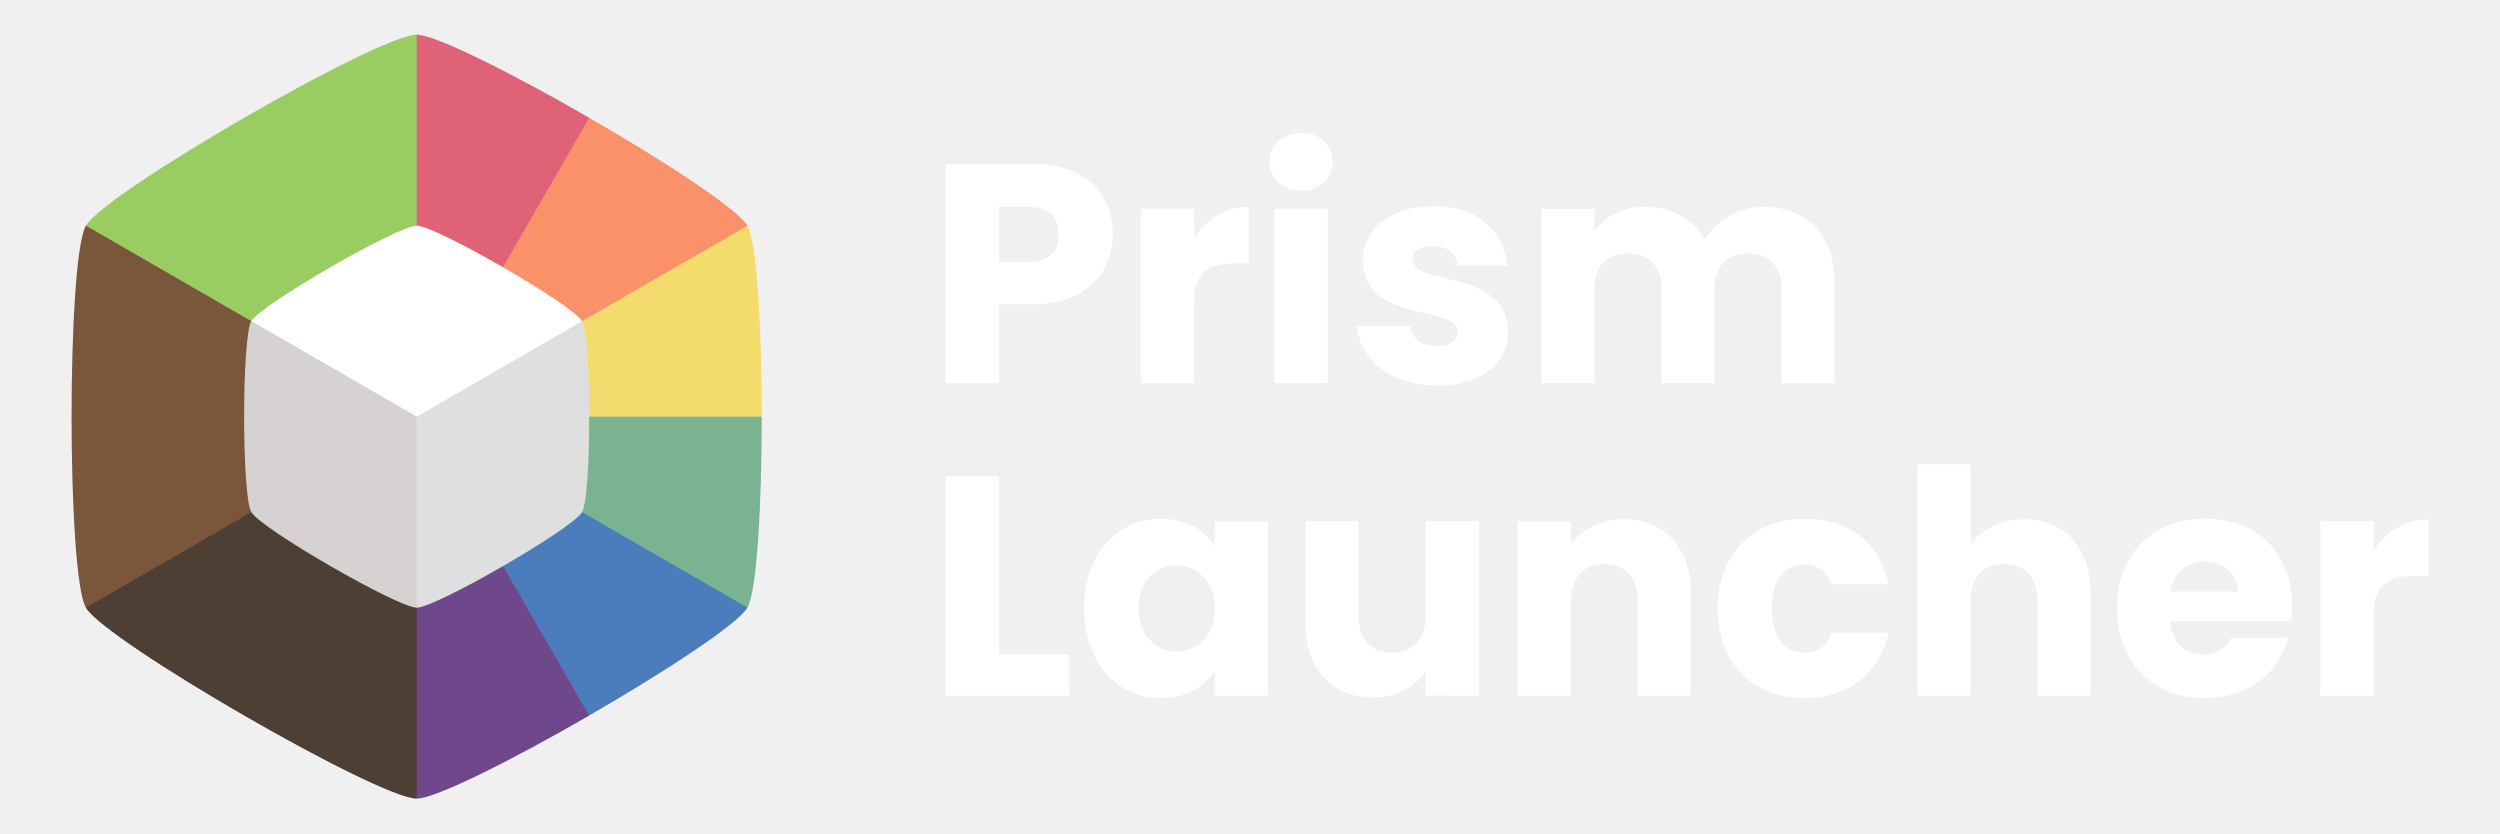
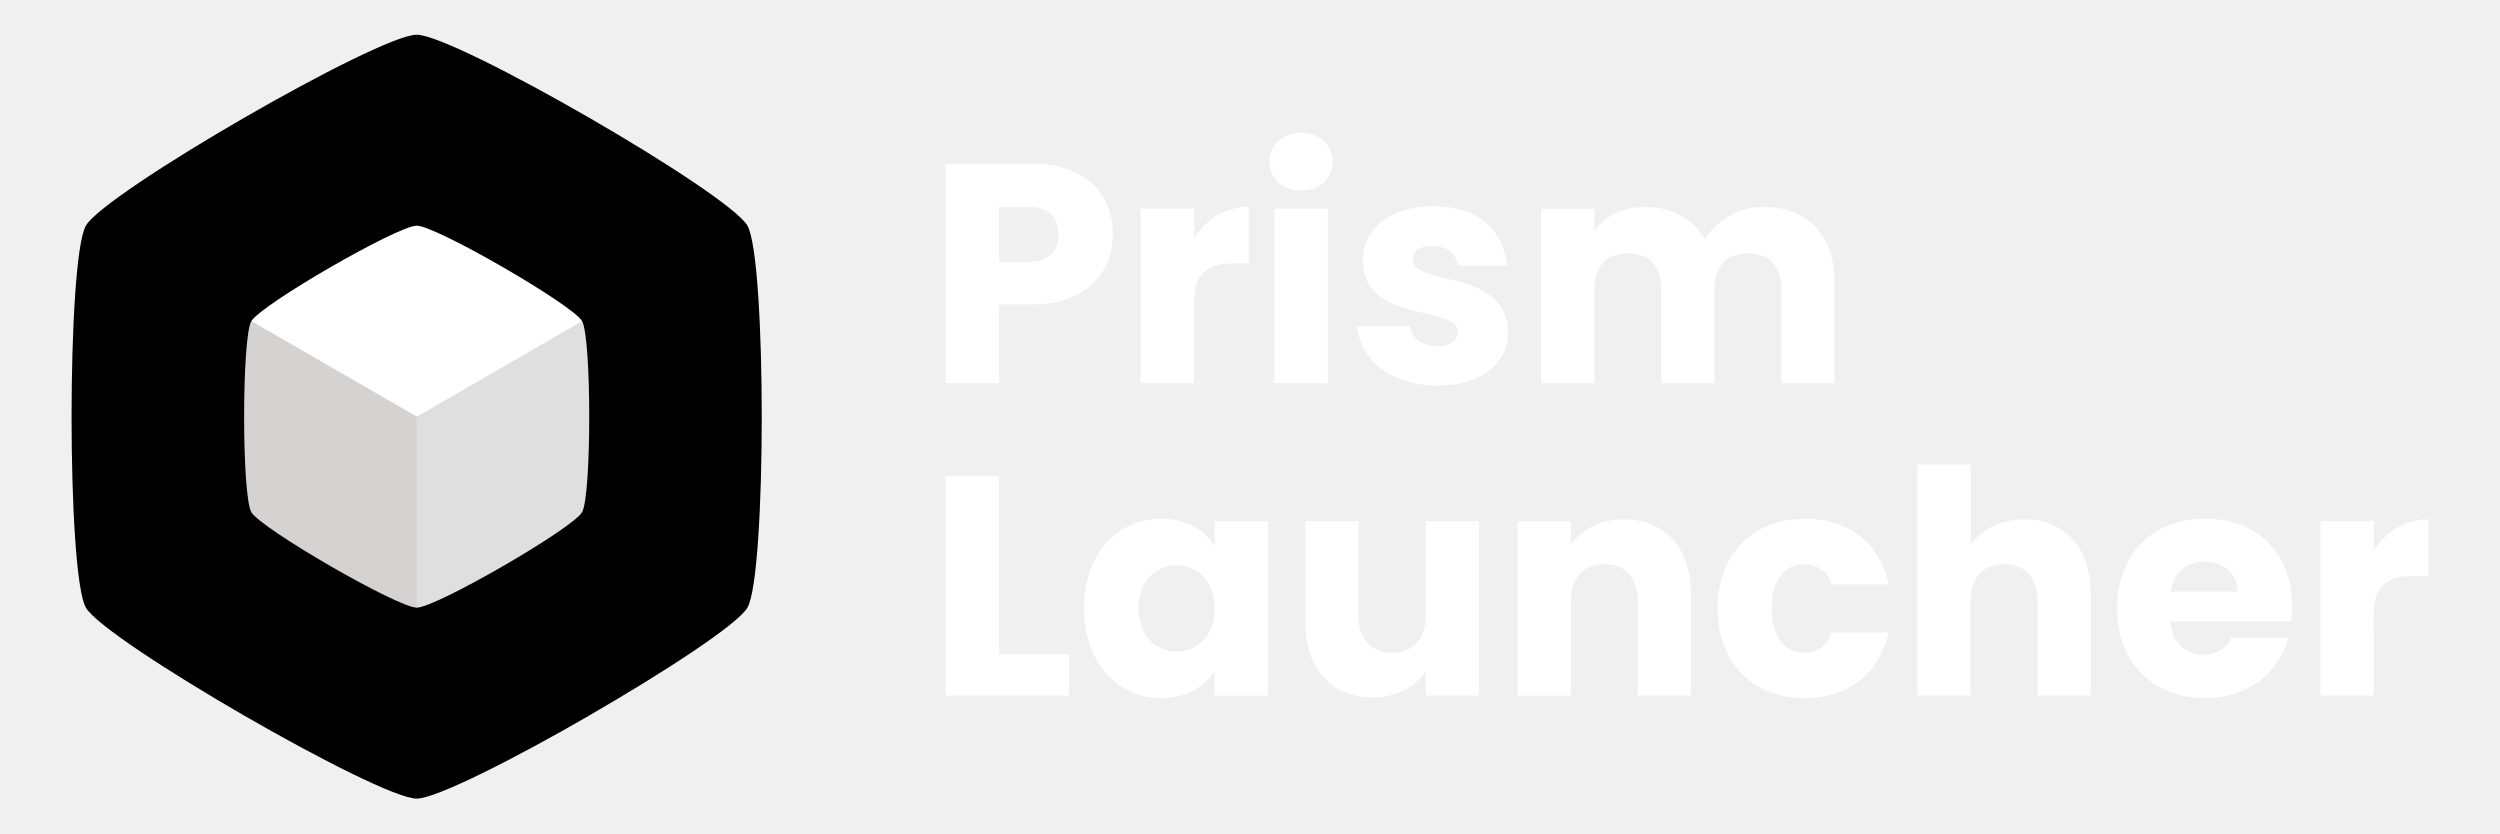
<svg xmlns="http://www.w3.org/2000/svg" width="144" height="48" version="1.1" viewBox="0 0 38.1 12.7" id="svg66">
  <defs id="defs70" />
  <g stroke-width=".265" id="g24">
-     <path d="m6.35 6.35" fill="#99cd61" id="path4" />
-     <path d="m6.35 0.529-2.521 4.366 2.521 1.455 2.52-1.455 0.11-3.1c-1.151-0.665-2.339-1.266-2.63-1.266z" fill="#df6277" id="path6" />
-     <path d="m8.98 1.795-2.63 4.555 2.52 1.455 2.521-4.366c-0.146-0.252-1.26-0.98-2.411-1.644z" fill="#fb9168" id="path8" />
-     <path d="m11.391 3.44-5.041 2.91 2.52 1.455 2.739-1.455c0-1.329-0.073-2.658-0.218-2.91z" fill="#f3db6c" id="path10" />
-     <path d="m6.35 6.35v2.91h5.041c0.146-0.252 0.218-1.581 0.218-2.91z" fill="#7ab392" id="path12" />
-     <path d="m6.35 6.35v2.91l2.63 1.644c1.151-0.665 2.266-1.392 2.411-1.644z" fill="#4b7cbc" id="path14" />
-     <path d="m6.35 6.35-2.521 1.455 2.521 4.366c0.291 0 1.479-0.601 2.63-1.266z" fill="#6f488c" id="path16" />
-     <path d="m3.829 4.895-2.52 4.366c0.291 0.504 4.459 2.91 5.041 2.91v-5.821z" fill="#4d3f33" id="path18" />
-     <path d="m1.309 3.44c-0.291 0.504-0.291 5.317 0 5.821l5.041-2.91v-2.91z" fill="#7a573b" id="path20" />
-     <path d="m6.35 0.529c-0.582-2e-8 -4.75 2.406-5.041 2.91l5.041 2.91z" fill="#99cd61" id="path22" />
+     <path d="m6.35 6.35" fill="#000000" id="path4" />
+     <path d="m6.35 0.529-2.521 4.366 2.521 1.455 2.52-1.455 0.11-3.1c-1.151-0.665-2.339-1.266-2.63-1.266z" fill="#000000" id="path6" />
+     <path d="m8.98 1.795-2.63 4.555 2.52 1.455 2.521-4.366c-0.146-0.252-1.26-0.98-2.411-1.644z" fill="#000000" id="path8" />
+     <path d="m11.391 3.44-5.041 2.91 2.52 1.455 2.739-1.455c0-1.329-0.073-2.658-0.218-2.91z" fill="#000000" id="path10" />
+     <path d="m6.35 6.35v2.91h5.041c0.146-0.252 0.218-1.581 0.218-2.91z" fill="#000000" id="path12" />
+     <path d="m6.35 6.35v2.91l2.63 1.644c1.151-0.665 2.266-1.392 2.411-1.644z" fill="#000000" id="path14" />
+     <path d="m6.35 6.35-2.521 1.455 2.521 4.366c0.291 0 1.479-0.601 2.63-1.266z" fill="#000000" id="path16" />
+     <path d="m3.829 4.895-2.52 4.366c0.291 0.504 4.459 2.91 5.041 2.91v-5.821z" fill="#000000" id="path18" />
+     <path d="m1.309 3.44c-0.291 0.504-0.291 5.317 0 5.821l5.041-2.91v-2.91z" fill="#000000" id="path20" />
+     <path d="m6.35 0.529c-0.582-2e-8 -4.75 2.406-5.041 2.91l5.041 2.91z" fill="#000000" id="path22" />
  </g>
  <g transform="matrix(.88 0 0 .88 -10.906 -1.2421)" id="g32">
    <g transform="translate(13.26 2.2776)" id="g28">
      <path transform="matrix(.96975 0 0 .96975 .1921 .1921)" d="m6.35 2.939c-0.341 0-2.783 1.41-2.953 1.705l2.953 5.116 2.954-5.116c-0.171-0.295-2.613-1.705-2.954-1.705z" fill="#fff" stroke-width=".265" id="path26" />
    </g>
    <path d="m16.746 6.974 2.864 4.961c0.331 0 2.699-1.367 2.864-1.654 0.165-0.286 0.165-3.021 0-3.307l-2.864 1.654z" fill="#dfdfdf" stroke-width=".265" id="path30" />
  </g>
  <path d="m3.83 4.895c-0.146 0.252-0.146 2.658 0 2.91 0.146 0.252 2.229 1.455 2.52 1.455v-2.91z" fill="#d6d2d2" stroke-width=".265" id="path34" />
  <g fill="#14191e" stroke-width=".265" aria-label="Prism Launcher" id="g62" style="fill:#ffffff;fill-opacity:1">
    <path d="m15.669 3.991h-0.443v-0.838h0.443c0.324 0 0.462 0.162 0.462 0.419 0 0.257-0.138 0.419-0.462 0.419zm1.291-0.419c0-0.614-0.41-1.076-1.229-1.076h-1.319v3.343h0.814v-1.2h0.505c0.852 0 1.229-0.514 1.229-1.067z" id="path36" style="fill:#ffffff;fill-opacity:1" />
    <path d="m18.198 4.605c0-0.457 0.224-0.591 0.61-0.591h0.224v-0.862c-0.357 0-0.648 0.191-0.833 0.471v-0.443h-0.814v2.658h0.814z" id="path38" style="fill:#ffffff;fill-opacity:1" />
    <path d="m19.421 3.181v2.658h0.814v-2.658zm0.41-0.276c0.286 0 0.481-0.195 0.481-0.438 0-0.248-0.195-0.443-0.481-0.443-0.291 0-0.486 0.195-0.486 0.443 0 0.243 0.195 0.438 0.486 0.438z" id="path40" style="fill:#ffffff;fill-opacity:1" />
    <path d="m21.908 5.877c0.667 0 1.076-0.348 1.076-0.81-0.014-0.991-1.453-0.691-1.453-1.114 0-0.129 0.105-0.205 0.295-0.205 0.229 0 0.367 0.119 0.391 0.3h0.752c-0.052-0.524-0.433-0.905-1.119-0.905-0.695 0-1.081 0.371-1.081 0.824 0 0.976 1.448 0.667 1.448 1.095 0 0.119-0.11 0.214-0.319 0.214-0.224 0-0.391-0.124-0.41-0.31h-0.805c0.038 0.514 0.514 0.91 1.224 0.91z" id="path42" style="fill:#ffffff;fill-opacity:1" />
    <path d="m27.146 4.396v1.443h0.81v-1.553c0-0.714-0.424-1.133-1.081-1.133-0.386 0-0.719 0.214-0.895 0.495-0.181-0.319-0.505-0.495-0.905-0.495-0.348 0-0.619 0.148-0.776 0.362v-0.333h-0.814v2.658h0.814v-1.443c0-0.348 0.2-0.538 0.51-0.538 0.31 0 0.51 0.191 0.51 0.538v1.443h0.81v-1.443c0-0.348 0.2-0.538 0.51-0.538 0.31 0 0.51 0.191 0.51 0.538z" id="path44" style="fill:#ffffff;fill-opacity:1" />
    <path d="m15.226 7.258h-0.814v3.343h1.881v-0.629h-1.067z" id="path46" style="fill:#ffffff;fill-opacity:1" />
    <path d="m16.521 9.268c0 0.838 0.519 1.372 1.167 1.372 0.395 0 0.676-0.181 0.824-0.414v0.376h0.814v-2.658h-0.814v0.376c-0.143-0.233-0.424-0.414-0.819-0.414-0.652 0-1.172 0.524-1.172 1.362zm1.991 0.005c0 0.424-0.271 0.657-0.581 0.657-0.305 0-0.581-0.238-0.581-0.662s0.276-0.652 0.581-0.652c0.31 0 0.581 0.233 0.581 0.657z" id="path48" style="fill:#ffffff;fill-opacity:1" />
    <path d="m22.541 10.601v-2.658h-0.814v1.443c0 0.362-0.2 0.562-0.514 0.562-0.305 0-0.51-0.2-0.51-0.562v-1.443h-0.81v1.553c0 0.71 0.414 1.133 1.029 1.133 0.357 0 0.643-0.162 0.805-0.391v0.362z" id="path50" style="fill:#ffffff;fill-opacity:1" />
    <path d="m24.96 9.158v1.443h0.81v-1.553c0-0.714-0.41-1.133-1.024-1.133-0.357 0-0.643 0.157-0.805 0.381v-0.352h-0.814v2.658h0.814v-1.443c0-0.362 0.2-0.562 0.51-0.562 0.31 0 0.51 0.2 0.51 0.562z" id="path52" style="fill:#ffffff;fill-opacity:1" />
    <path d="m26.175 9.273c0 0.843 0.552 1.367 1.333 1.367 0.667 0 1.138-0.386 1.276-1h-0.867c-0.071 0.195-0.2 0.305-0.424 0.305-0.291 0-0.491-0.229-0.491-0.672s0.2-0.672 0.491-0.672c0.224 0 0.357 0.119 0.424 0.305h0.867c-0.138-0.633-0.61-1-1.276-1-0.781 0-1.333 0.529-1.333 1.367z" id="path54" style="fill:#ffffff;fill-opacity:1" />
    <path d="m29.218 7.077v3.524h0.814v-1.443c0-0.362 0.2-0.562 0.51-0.562 0.31 0 0.51 0.2 0.51 0.562v1.443h0.81v-1.553c0-0.714-0.405-1.133-1.01-1.133-0.367 0-0.657 0.157-0.819 0.386v-1.224z" id="path56" style="fill:#ffffff;fill-opacity:1" />
    <path d="m33.599 8.558c0.271 0 0.5 0.167 0.5 0.457h-1.019c0.048-0.295 0.252-0.457 0.519-0.457zm1.272 1.162h-0.867c-0.067 0.143-0.195 0.257-0.424 0.257-0.262 0-0.476-0.162-0.505-0.51h1.843c0.009-0.081 0.014-0.162 0.014-0.238 0-0.81-0.548-1.324-1.324-1.324-0.791 0-1.343 0.524-1.343 1.367 0 0.843 0.562 1.367 1.343 1.367 0.662 0 1.133-0.4 1.262-0.919z" id="path58" style="fill:#ffffff;fill-opacity:1" />
    <path d="m36.176 9.368c0-0.457 0.224-0.591 0.61-0.591h0.224v-0.862c-0.357 0-0.648 0.191-0.833 0.471v-0.443h-0.814v2.658h0.814z" id="path60" style="fill:#ffffff;fill-opacity:1" />
  </g>
</svg>
